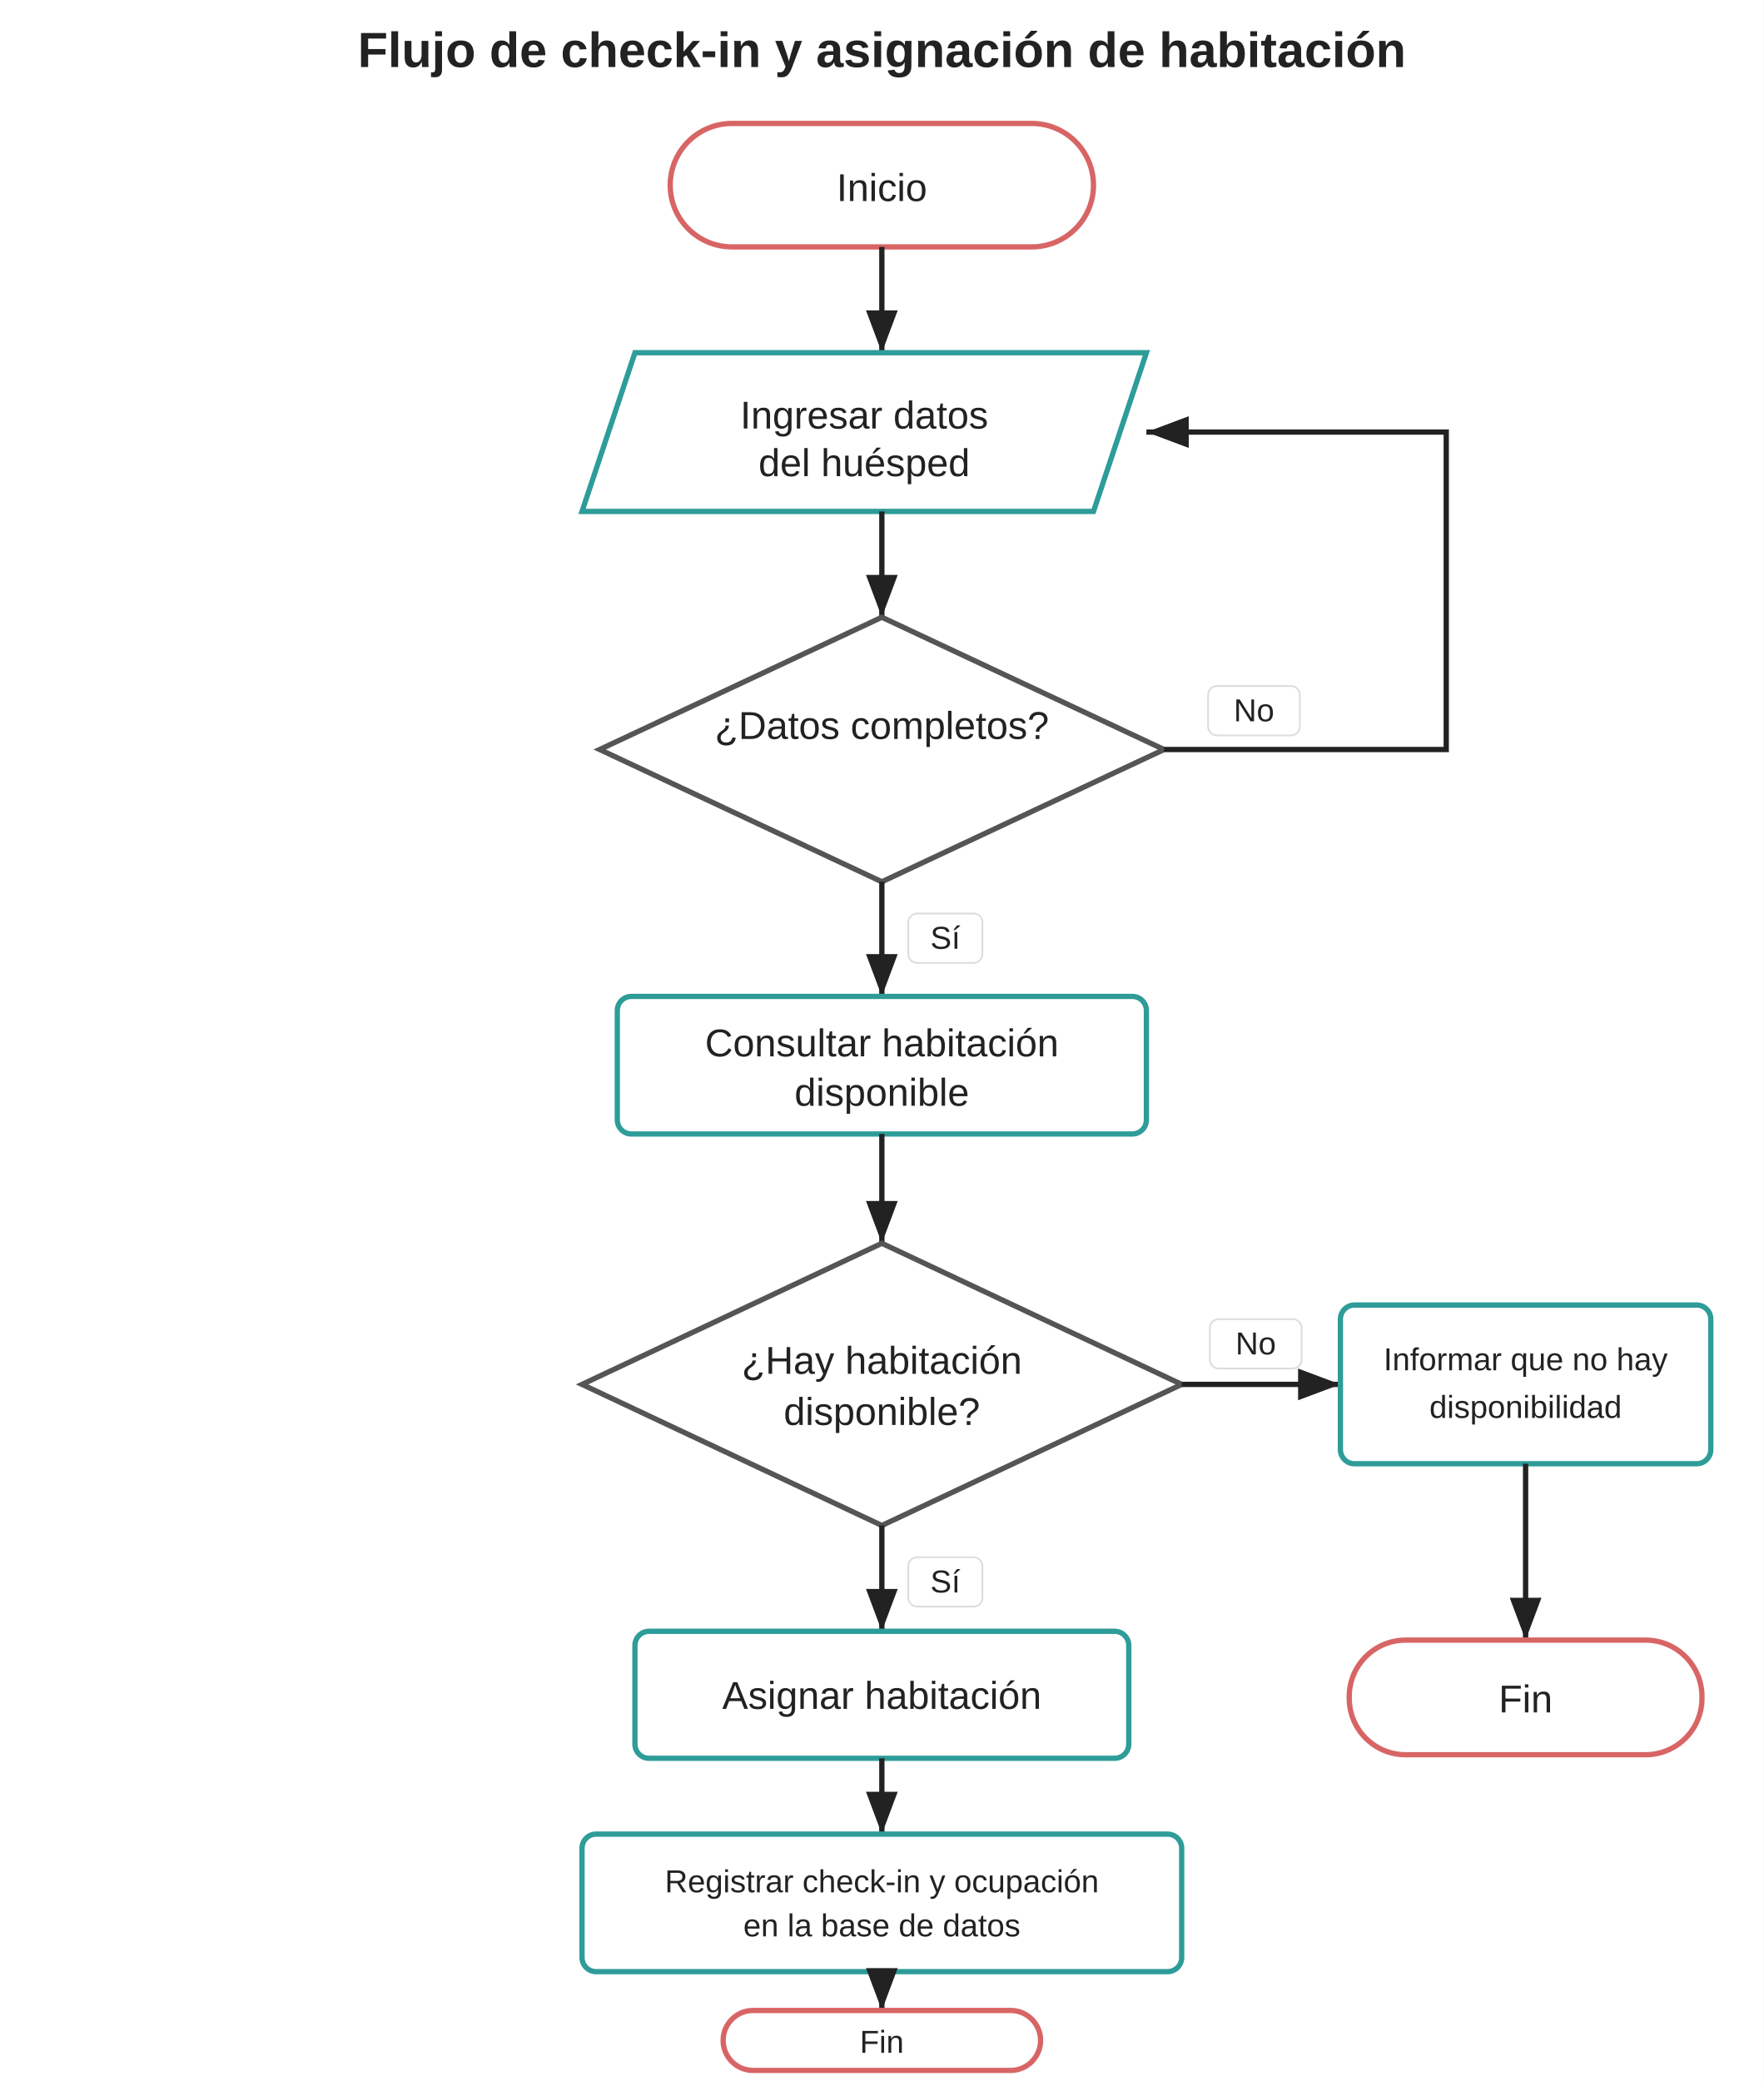
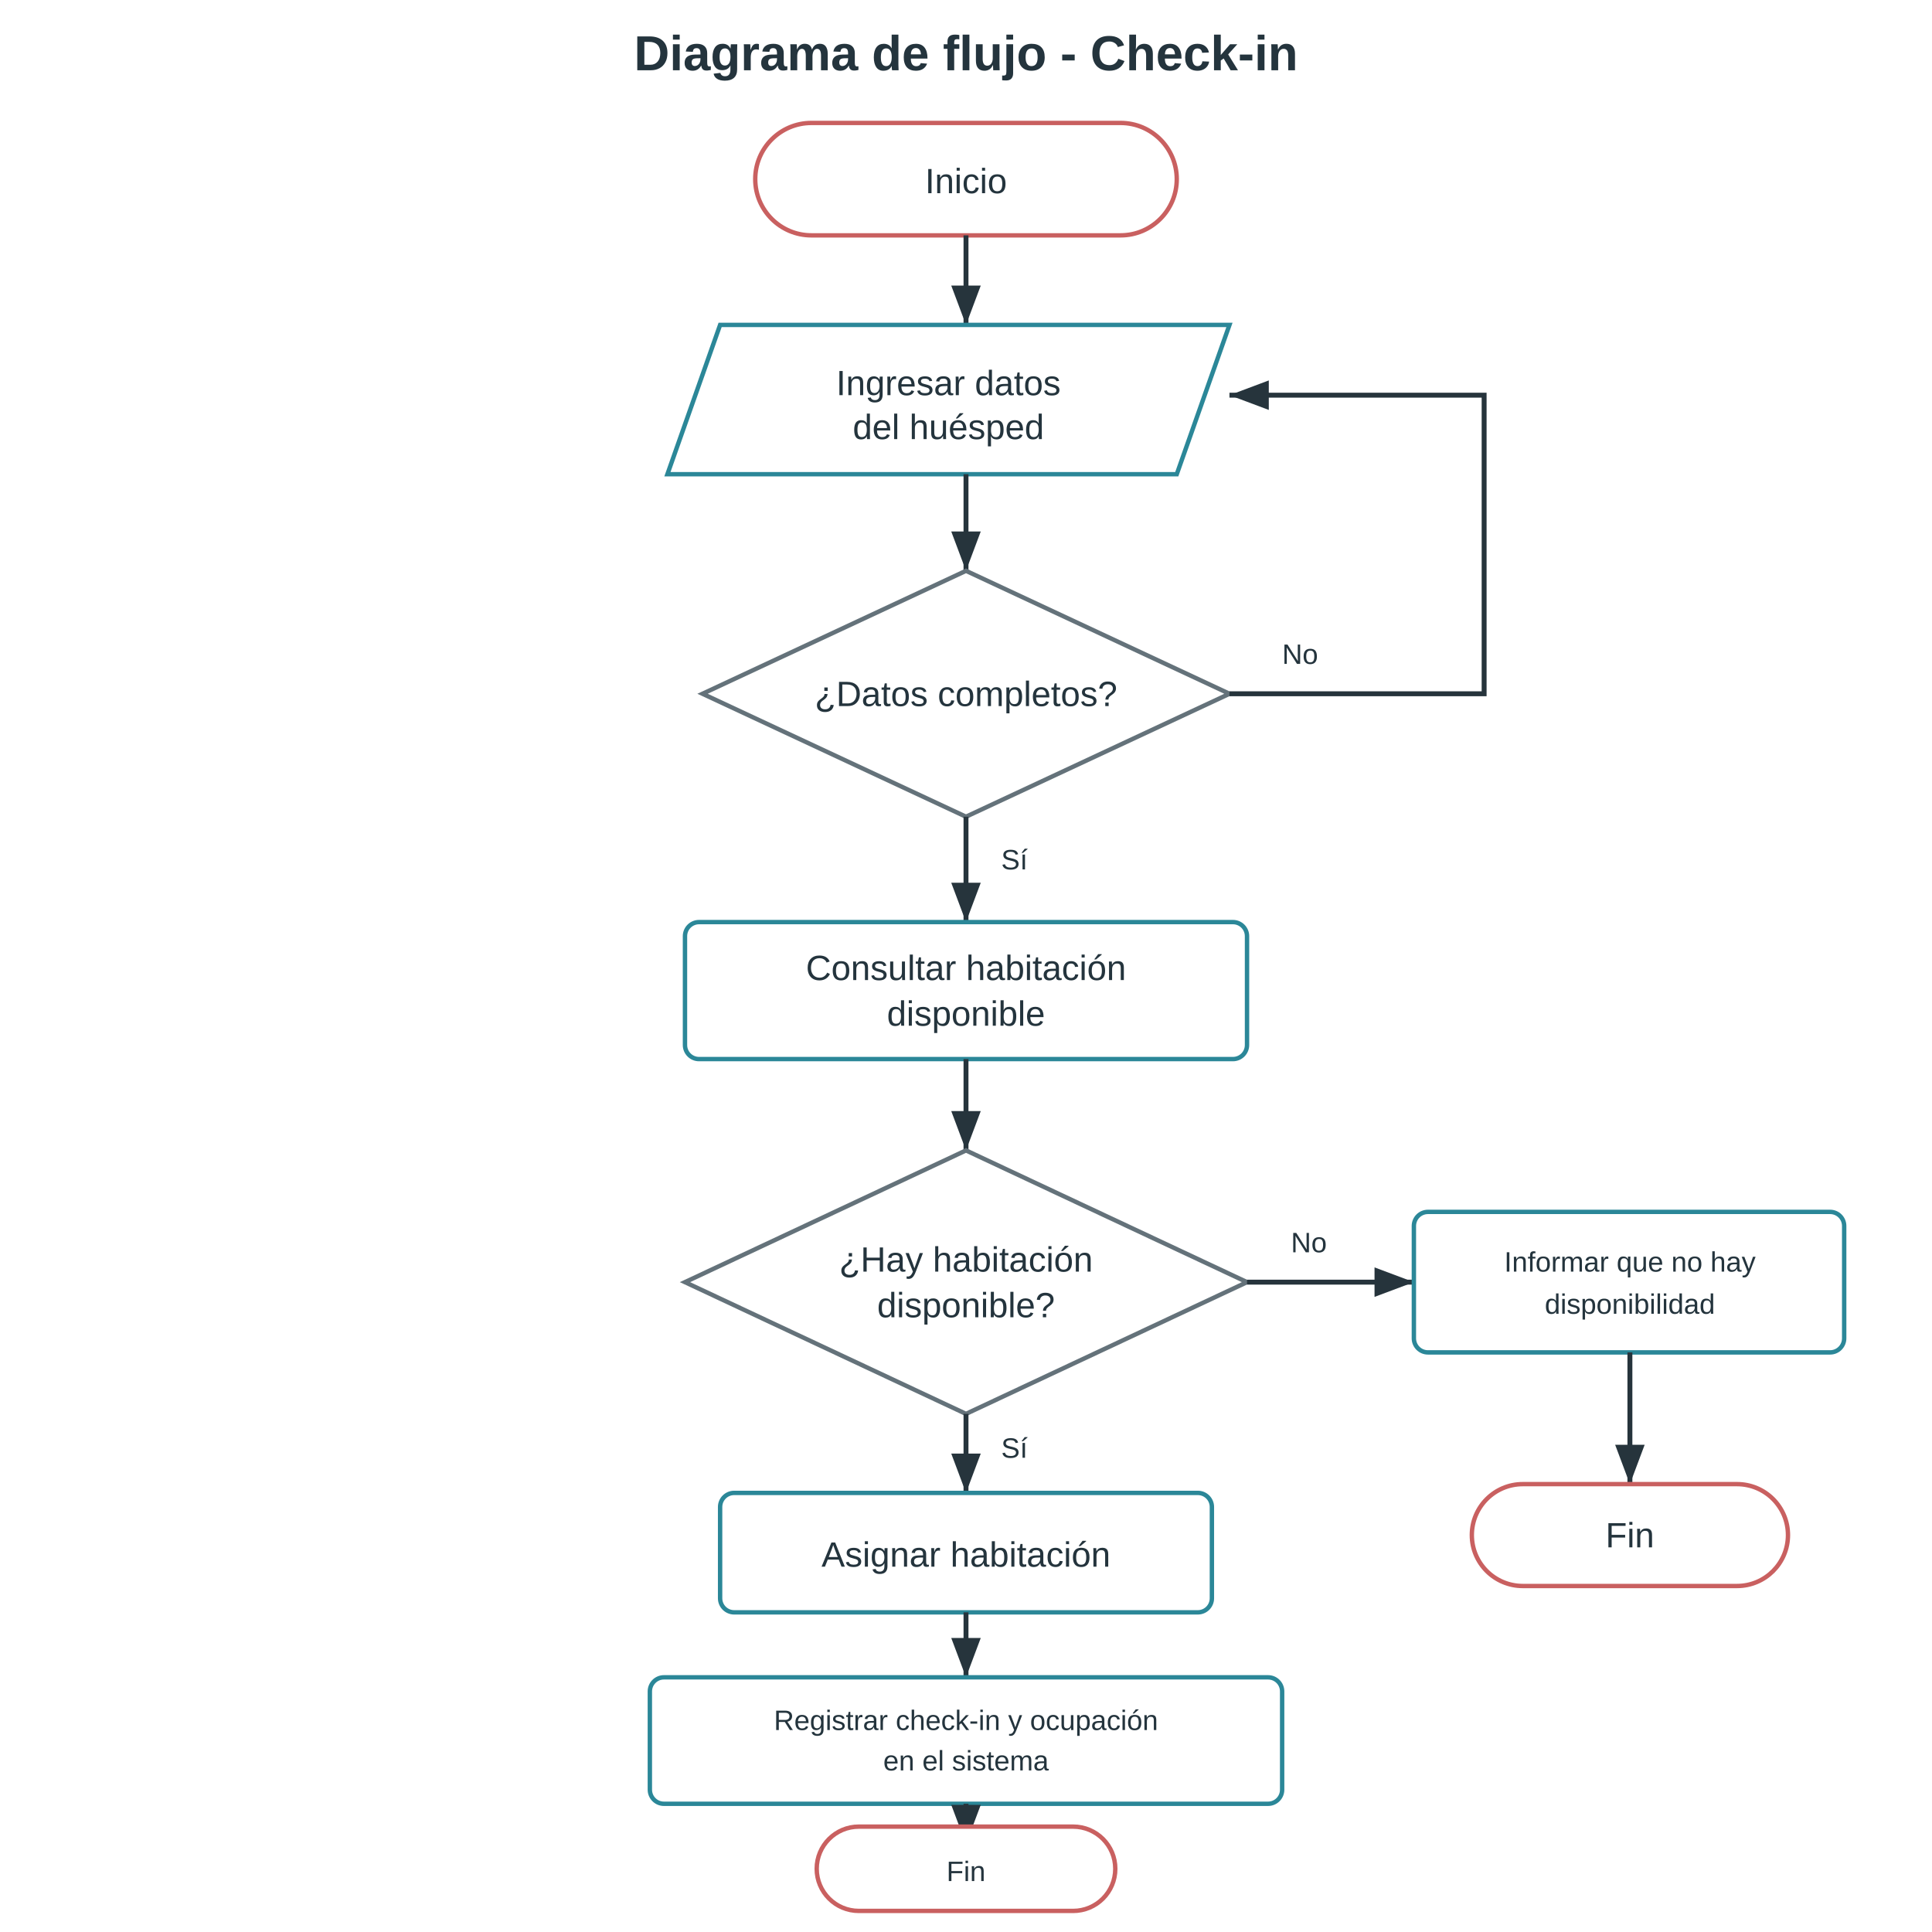
- <svg xmlns="http://www.w3.org/2000/svg" width="1000" height="1180" viewBox="0 0 1000 1180">
+ <svg xmlns="http://www.w3.org/2000/svg" width="1100" height="1100" viewBox="0 0 1100 1100">
  <defs>
    <marker id="arrow" markerWidth="9" markerHeight="9" refX="8" refY="3" orient="auto">
-       <path d="M0,0 L0,6 L8,3 z" fill="#222" />
+       <path d="M0,0 L0,6 L8,3 z" fill="#26343c" />
    </marker>
    <style>
-     .t{font-family:Arial,sans-serif;fill:#222}.title{font-size:28px;font-weight:700}.label{font-size:22px}.small{font-size:18px}
-     .line{stroke:#222;stroke-width:3;fill:none;marker-end:url(#arrow)}
-     .term{fill:#fff;stroke:#d86565;stroke-width:3}.proc{fill:#fff;stroke:#2e9c98;stroke-width:3}.io{fill:#fff;stroke:#2e9c98;stroke-width:3}.dec{fill:#fff;stroke:#555;stroke-width:3}
-     .tag{fill:white;stroke:#ddd;stroke-width:1}
-   </style>
+ .t{font-family:Arial,sans-serif;fill:#24343d}.title{font-size:28px;font-weight:700}.label{font-size:20px}.small{font-size:16px}
+ .line{stroke:#26343c;stroke-width:2.8;fill:none;marker-end:url(#arrow)}.term{fill:#fff;stroke:#c96060;stroke-width:2.5}.proc{fill:#fff;stroke:#2b8798;stroke-width:2.5}.io{fill:#fff;stroke:#2b8798;stroke-width:2.5}.dec{fill:#fff;stroke:#64727a;stroke-width:2.5}
+ </style>
  </defs>
-   <rect width="1000" height="1180" fill="white" />
-   <text x="500" y="38" text-anchor="middle" class="t title">Flujo de check-in y asignación de habitación</text>
-   <rect x="380" y="70" width="240" height="70" rx="35" class="term" />
-   <text x="500" y="114" text-anchor="middle" class="t label">Inicio</text>
-   <line x1="500" y1="140" x2="500" y2="200" class="line" />
-   <polygon points="360,200 650,200 620,290 330,290" class="io" />
-   <text x="490" y="243" text-anchor="middle" class="t label">Ingresar datos</text>
-   <text x="490" y="270" text-anchor="middle" class="t label">del huésped</text>
-   <line x1="500" y1="290" x2="500" y2="350" class="line" />
-   <polygon points="500,350 660,425 500,500 340,425" class="dec" />
-   <text x="500" y="419" text-anchor="middle" class="t label">¿Datos completos?</text>
-   <path d="M660 425 L820 425 L820 245 L650 245" class="line" />
-   <rect x="685" y="389" width="52" height="28" rx="5" class="tag" />
-   <text x="711" y="409" text-anchor="middle" class="t small">No</text>
-   <line x1="500" y1="500" x2="500" y2="565" class="line" />
-   <rect x="515" y="518" width="42" height="28" rx="5" class="tag" />
-   <text x="536" y="538" text-anchor="middle" class="t small">Sí</text>
-   <rect x="350" y="565" width="300" height="78" rx="8" class="proc" />
-   <text x="500" y="599" text-anchor="middle" class="t label">Consultar habitación</text>
-   <text x="500" y="627" text-anchor="middle" class="t label">disponible</text>
-   <line x1="500" y1="643" x2="500" y2="705" class="line" />
-   <polygon points="500,705 670,785 500,865 330,785" class="dec" />
-   <text x="500" y="779" text-anchor="middle" class="t label">¿Hay habitación</text>
-   <text x="500" y="808" text-anchor="middle" class="t label">disponible?</text>
-   <line x1="670" y1="785" x2="760" y2="785" class="line" />
-   <rect x="686" y="748" width="52" height="28" rx="5" class="tag" />
-   <text x="712" y="768" text-anchor="middle" class="t small">No</text>
-   <rect x="760" y="740" width="210" height="90" rx="8" class="proc" />
-   <text x="865" y="777" text-anchor="middle" class="t small">Informar que no hay</text>
-   <text x="865" y="804" text-anchor="middle" class="t small">disponibilidad</text>
-   <line x1="865" y1="830" x2="865" y2="930" class="line" />
-   <rect x="765" y="930" width="200" height="65" rx="32" class="term" />
-   <text x="865" y="971" text-anchor="middle" class="t label">Fin</text>
-   <line x1="500" y1="865" x2="500" y2="925" class="line" />
-   <rect x="515" y="883" width="42" height="28" rx="5" class="tag" />
-   <text x="536" y="903" text-anchor="middle" class="t small">Sí</text>
-   <rect x="360" y="925" width="280" height="72" rx="8" class="proc" />
-   <text x="500" y="969" text-anchor="middle" class="t label">Asignar habitación</text>
-   <line x1="500" y1="997" x2="500" y2="1040" class="line" />
-   <rect x="330" y="1040" width="340" height="78" rx="8" class="proc" />
-   <text x="500" y="1073" text-anchor="middle" class="t small">Registrar check-in y ocupación</text>
-   <text x="500" y="1098" text-anchor="middle" class="t small">en la base de datos</text>
-   <line x1="500" y1="1118" x2="500" y2="1140" class="line" />
-   <rect x="410" y="1140" width="180" height="34" rx="17" class="term" />
-   <text x="500" y="1164" text-anchor="middle" class="t small">Fin</text>
+   <rect width="1100" height="1100" fill="#fff" />
+   <text x="550" y="40" text-anchor="middle" class="t title">Diagrama de flujo - Check-in</text>
+   <rect x="430" y="70" width="240" height="64" rx="32" class="term" />
+   <text x="550" y="110" text-anchor="middle" class="t label">Inicio</text>
+   <line x1="550" y1="134" x2="550" y2="185" class="line" />
+   <polygon points="410,185 700,185 670,270 380,270" class="io" />
+   <text x="540" y="225" text-anchor="middle" class="t label">Ingresar datos</text>
+   <text x="540" y="250" text-anchor="middle" class="t label">del huésped</text>
+   <line x1="550" y1="270" x2="550" y2="325" class="line" />
+   <polygon points="550,325 700,395 550,465 400,395" class="dec" />
+   <text x="550" y="402" text-anchor="middle" class="t label">¿Datos completos?</text>
+   <path d="M700 395 H845 V225 H700" class="line" />
+   <text x="730" y="378" class="t small">No</text>
+   <line x1="550" y1="465" x2="550" y2="525" class="line" />
+   <text x="570" y="495" class="t small">Sí</text>
+   <rect x="390" y="525" width="320" height="78" rx="8" class="proc" />
+   <text x="550" y="558" text-anchor="middle" class="t label">Consultar habitación</text>
+   <text x="550" y="584" text-anchor="middle" class="t label">disponible</text>
+   <line x1="550" y1="603" x2="550" y2="655" class="line" />
+   <polygon points="550,655 710,730 550,805 390,730" class="dec" />
+   <text x="550" y="724" text-anchor="middle" class="t label">¿Hay habitación</text>
+   <text x="550" y="750" text-anchor="middle" class="t label">disponible?</text>
+   <line x1="710" y1="730" x2="805" y2="730" class="line" />
+   <text x="735" y="713" class="t small">No</text>
+   <rect x="805" y="690" width="245" height="80" rx="8" class="proc" />
+   <text x="928" y="724" text-anchor="middle" class="t small">Informar que no hay</text>
+   <text x="928" y="748" text-anchor="middle" class="t small">disponibilidad</text>
+   <line x1="928" y1="770" x2="928" y2="845" class="line" />
+   <rect x="838" y="845" width="180" height="58" rx="29" class="term" />
+   <text x="928" y="881" text-anchor="middle" class="t label">Fin</text>
+   <line x1="550" y1="805" x2="550" y2="850" class="line" />
+   <text x="570" y="830" class="t small">Sí</text>
+   <rect x="410" y="850" width="280" height="68" rx="8" class="proc" />
+   <text x="550" y="892" text-anchor="middle" class="t label">Asignar habitación</text>
+   <line x1="550" y1="918" x2="550" y2="955" class="line" />
+   <rect x="370" y="955" width="360" height="72" rx="8" class="proc" />
+   <text x="550" y="985" text-anchor="middle" class="t small">Registrar check-in y ocupación</text>
+   <text x="550" y="1008" text-anchor="middle" class="t small">en el sistema</text>
+   <line x1="550" y1="1027" x2="550" y2="1050" class="line" />
+   <rect x="465" y="1040" width="170" height="48" rx="24" class="term" />
+   <text x="550" y="1071" text-anchor="middle" class="t small">Fin</text>
</svg>
